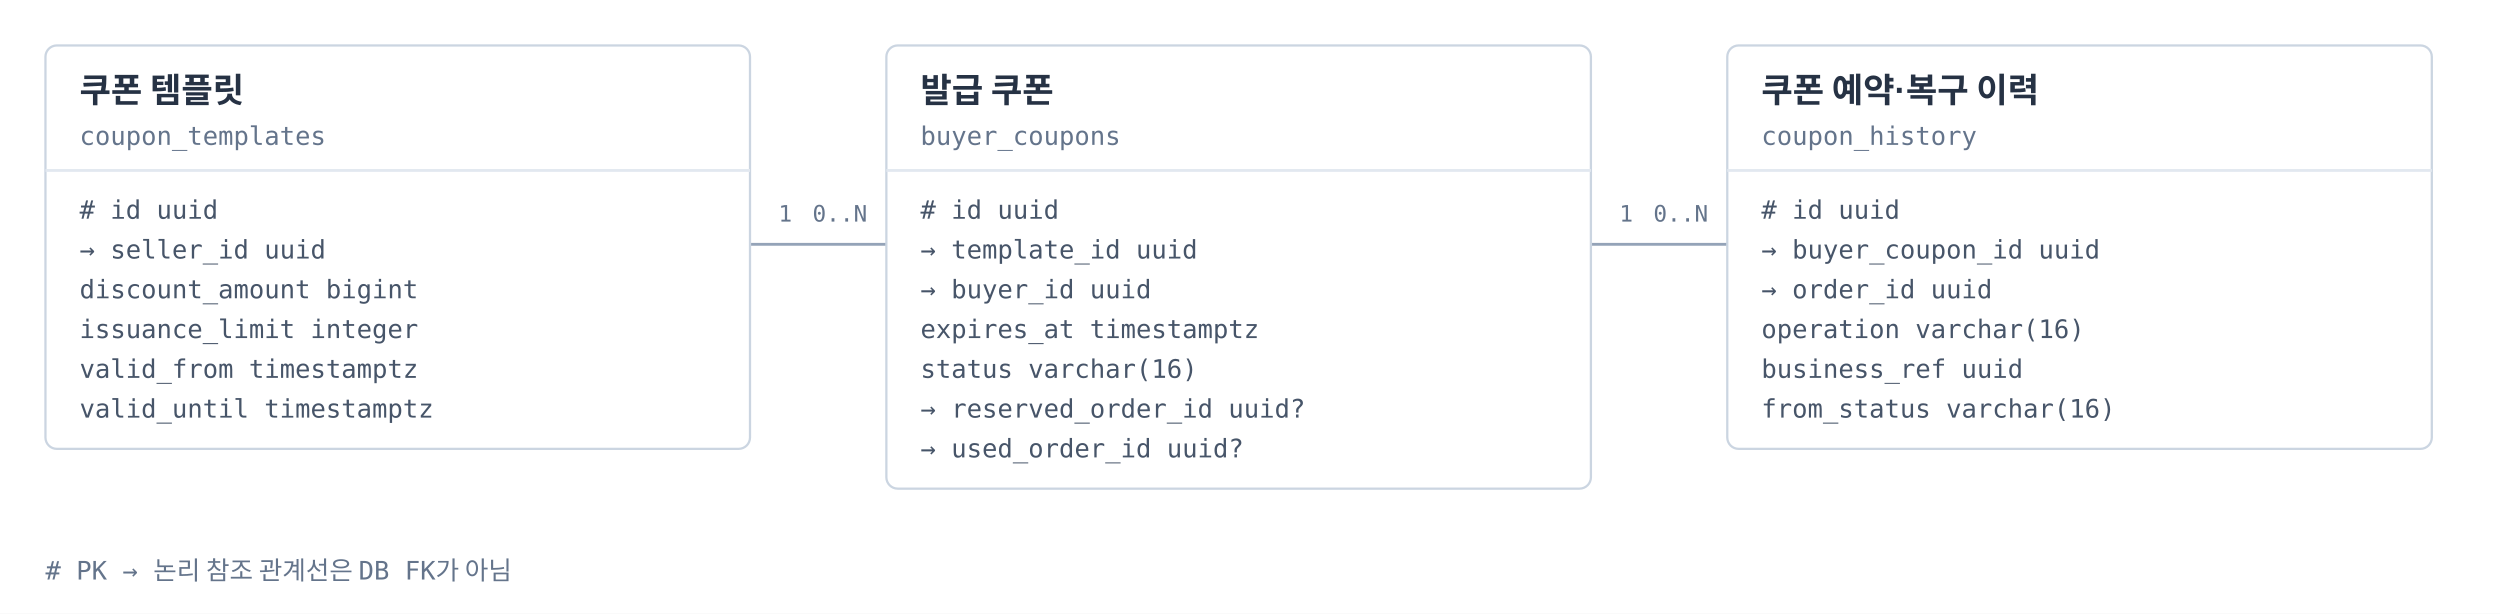
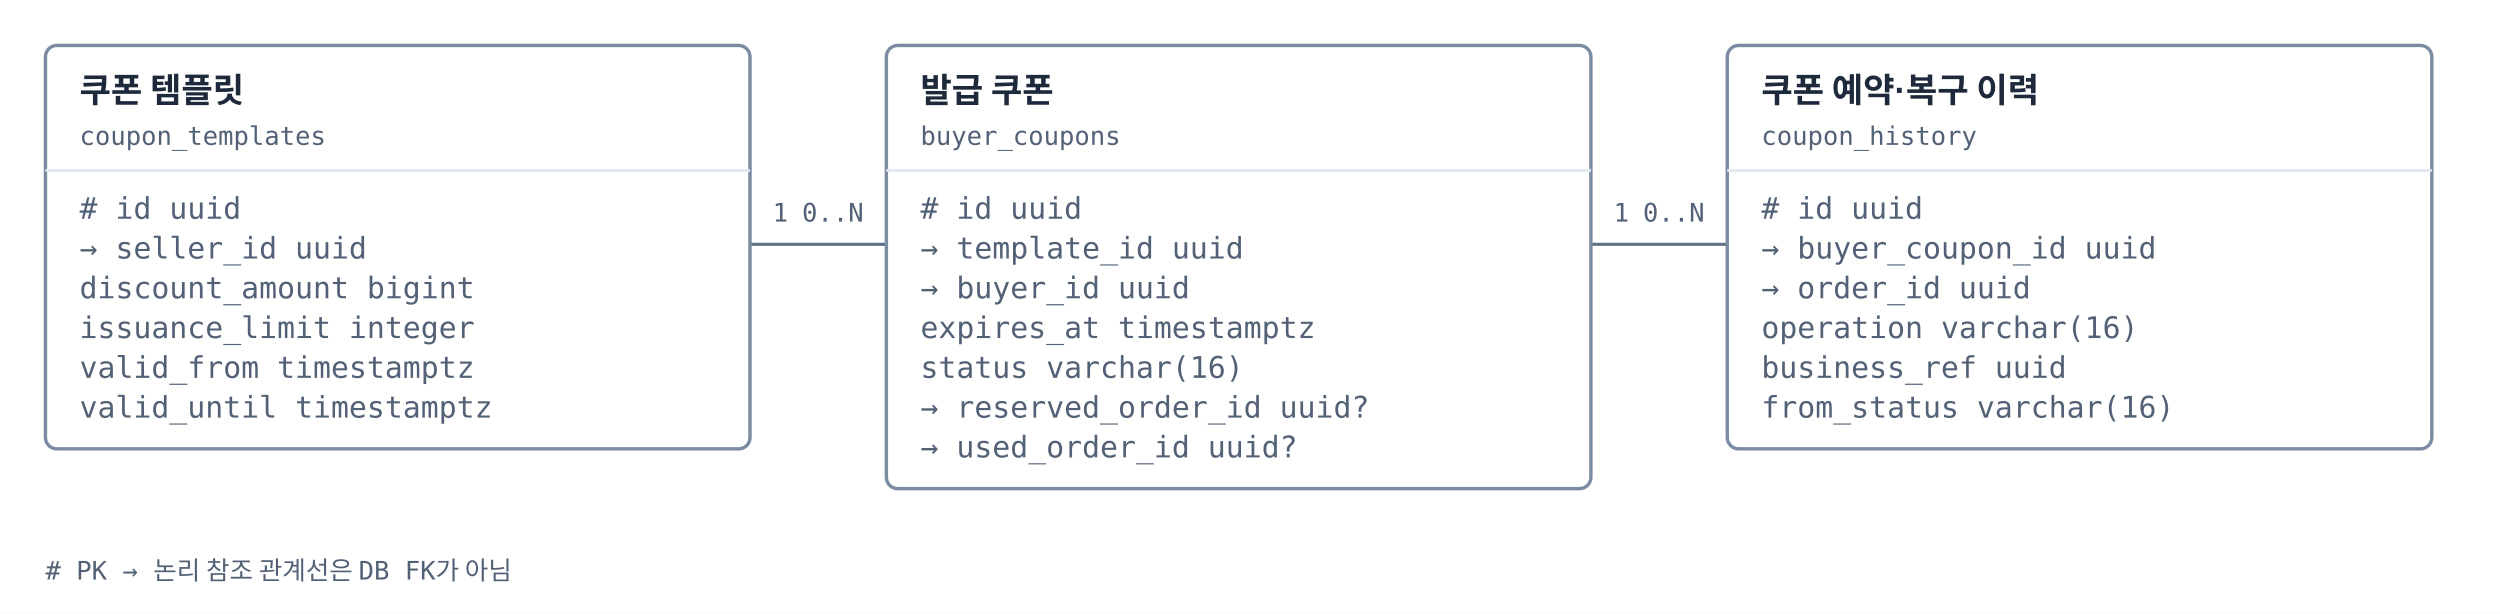
<svg xmlns="http://www.w3.org/2000/svg" width="880" height="216" viewBox="0 0 880 216" role="img" aria-labelledby="title desc">
-   <rect width="880" height="216" fill="#fff" />
-   <path data-relation="coupon_templates:buyer_coupons" d="M264,86 L312,86" fill="none" stroke="#94a3b8" stroke-width="1" />
-   <path data-relation="buyer_coupons:coupon_history" d="M560,86 L608,86" fill="none" stroke="#94a3b8" stroke-width="1" />
+   <rect width="880" height="216" fill="#ffffff" />
+   <path data-relation="coupon_templates:buyer_coupons" d="M264,86 L312,86" fill="none" stroke="#607084" stroke-width="1.1" />
+   <path data-relation="buyer_coupons:coupon_history" d="M560,86 L608,86" fill="none" stroke="#607084" stroke-width="1.1" />
  <g data-entity="coupon_templates" data-box="16,16,248,142">
-     <rect x="16" y="16" width="248" height="142" rx="4" fill="#fff" stroke="#cbd5e1" stroke-width="0.8" />
+     <rect x="16" y="16" width="248" height="142" rx="4" fill="#ffffff" stroke="#7b8ba2" stroke-width="1.2" />
    <path d="M16 60h248" stroke="#e2e8f0" />
-     <text x="28" y="36" font-family="Geist, Arial, Apple SD Gothic Neo, sans-serif" font-size="12" font-weight="600" fill="#263244">쿠폰 템플릿</text>
-     <text x="28" y="51" font-family="Geist Mono, SFMono-Regular, monospace" font-size="9" font-weight="400" fill="#64748b">coupon_templates</text>
-     <text x="28" y="77" font-family="Geist Mono, SFMono-Regular, monospace" font-size="9" font-weight="400" fill="#475569"># id uuid</text>
-     <text x="28" y="91" font-family="Geist Mono, SFMono-Regular, monospace" font-size="9" font-weight="400" fill="#475569">→ seller_id uuid</text>
-     <text x="28" y="105" font-family="Geist Mono, SFMono-Regular, monospace" font-size="9" font-weight="400" fill="#475569">discount_amount bigint</text>
-     <text x="28" y="119" font-family="Geist Mono, SFMono-Regular, monospace" font-size="9" font-weight="400" fill="#475569">issuance_limit integer</text>
-     <text x="28" y="133" font-family="Geist Mono, SFMono-Regular, monospace" font-size="9" font-weight="400" fill="#475569">valid_from timestamptz</text>
-     <text x="28" y="147" font-family="Geist Mono, SFMono-Regular, monospace" font-size="9" font-weight="400" fill="#475569">valid_until timestamptz</text>
+     <text x="28" y="36" font-family="Geist, Arial, Apple SD Gothic Neo, sans-serif" font-size="12" font-weight="600" fill="#1e293b">쿠폰 템플릿</text>
+     <text x="28" y="51" font-family="Geist Mono, SFMono-Regular, monospace" font-size="9" font-weight="400" fill="#526176">coupon_templates</text>
+     <text x="28" y="77" font-family="Geist Mono, SFMono-Regular, monospace" font-size="10.5" font-weight="400" fill="#526176"># id uuid</text>
+     <text x="28" y="91" font-family="Geist Mono, SFMono-Regular, monospace" font-size="10.5" font-weight="400" fill="#526176">→ seller_id uuid</text>
+     <text x="28" y="105" font-family="Geist Mono, SFMono-Regular, monospace" font-size="10.5" font-weight="400" fill="#526176">discount_amount bigint</text>
+     <text x="28" y="119" font-family="Geist Mono, SFMono-Regular, monospace" font-size="10.5" font-weight="400" fill="#526176">issuance_limit integer</text>
+     <text x="28" y="133" font-family="Geist Mono, SFMono-Regular, monospace" font-size="10.5" font-weight="400" fill="#526176">valid_from timestamptz</text>
+     <text x="28" y="147" font-family="Geist Mono, SFMono-Regular, monospace" font-size="10.5" font-weight="400" fill="#526176">valid_until timestamptz</text>
  </g>
  <g data-entity="buyer_coupons" data-box="312,16,248,156">
-     <rect x="312" y="16" width="248" height="156" rx="4" fill="#fff" stroke="#cbd5e1" stroke-width="0.8" />
+     <rect x="312" y="16" width="248" height="156" rx="4" fill="#ffffff" stroke="#7b8ba2" stroke-width="1.2" />
    <path d="M312 60h248" stroke="#e2e8f0" />
-     <text x="324" y="36" font-family="Geist, Arial, Apple SD Gothic Neo, sans-serif" font-size="12" font-weight="600" fill="#263244">발급 쿠폰</text>
-     <text x="324" y="51" font-family="Geist Mono, SFMono-Regular, monospace" font-size="9" font-weight="400" fill="#64748b">buyer_coupons</text>
-     <text x="324" y="77" font-family="Geist Mono, SFMono-Regular, monospace" font-size="9" font-weight="400" fill="#475569"># id uuid</text>
-     <text x="324" y="91" font-family="Geist Mono, SFMono-Regular, monospace" font-size="9" font-weight="400" fill="#475569">→ template_id uuid</text>
-     <text x="324" y="105" font-family="Geist Mono, SFMono-Regular, monospace" font-size="9" font-weight="400" fill="#475569">→ buyer_id uuid</text>
-     <text x="324" y="119" font-family="Geist Mono, SFMono-Regular, monospace" font-size="9" font-weight="400" fill="#475569">expires_at timestamptz</text>
-     <text x="324" y="133" font-family="Geist Mono, SFMono-Regular, monospace" font-size="9" font-weight="400" fill="#475569">status varchar(16)</text>
-     <text x="324" y="147" font-family="Geist Mono, SFMono-Regular, monospace" font-size="9" font-weight="400" fill="#475569">→ reserved_order_id uuid?</text>
-     <text x="324" y="161" font-family="Geist Mono, SFMono-Regular, monospace" font-size="9" font-weight="400" fill="#475569">→ used_order_id uuid?</text>
+     <text x="324" y="36" font-family="Geist, Arial, Apple SD Gothic Neo, sans-serif" font-size="12" font-weight="600" fill="#1e293b">발급 쿠폰</text>
+     <text x="324" y="51" font-family="Geist Mono, SFMono-Regular, monospace" font-size="9" font-weight="400" fill="#526176">buyer_coupons</text>
+     <text x="324" y="77" font-family="Geist Mono, SFMono-Regular, monospace" font-size="10.5" font-weight="400" fill="#526176"># id uuid</text>
+     <text x="324" y="91" font-family="Geist Mono, SFMono-Regular, monospace" font-size="10.5" font-weight="400" fill="#526176">→ template_id uuid</text>
+     <text x="324" y="105" font-family="Geist Mono, SFMono-Regular, monospace" font-size="10.5" font-weight="400" fill="#526176">→ buyer_id uuid</text>
+     <text x="324" y="119" font-family="Geist Mono, SFMono-Regular, monospace" font-size="10.5" font-weight="400" fill="#526176">expires_at timestamptz</text>
+     <text x="324" y="133" font-family="Geist Mono, SFMono-Regular, monospace" font-size="10.5" font-weight="400" fill="#526176">status varchar(16)</text>
+     <text x="324" y="147" font-family="Geist Mono, SFMono-Regular, monospace" font-size="10.5" font-weight="400" fill="#526176">→ reserved_order_id uuid?</text>
+     <text x="324" y="161" font-family="Geist Mono, SFMono-Regular, monospace" font-size="10.5" font-weight="400" fill="#526176">→ used_order_id uuid?</text>
  </g>
  <g data-entity="coupon_history" data-box="608,16,248,142">
-     <rect x="608" y="16" width="248" height="142" rx="4" fill="#fff" stroke="#cbd5e1" stroke-width="0.8" />
+     <rect x="608" y="16" width="248" height="142" rx="4" fill="#ffffff" stroke="#7b8ba2" stroke-width="1.2" />
    <path d="M608 60h248" stroke="#e2e8f0" />
-     <text x="620" y="36" font-family="Geist, Arial, Apple SD Gothic Neo, sans-serif" font-size="12" font-weight="600" fill="#263244">쿠폰 예약·복구 이력</text>
-     <text x="620" y="51" font-family="Geist Mono, SFMono-Regular, monospace" font-size="9" font-weight="400" fill="#64748b">coupon_history</text>
-     <text x="620" y="77" font-family="Geist Mono, SFMono-Regular, monospace" font-size="9" font-weight="400" fill="#475569"># id uuid</text>
-     <text x="620" y="91" font-family="Geist Mono, SFMono-Regular, monospace" font-size="9" font-weight="400" fill="#475569">→ buyer_coupon_id uuid</text>
-     <text x="620" y="105" font-family="Geist Mono, SFMono-Regular, monospace" font-size="9" font-weight="400" fill="#475569">→ order_id uuid</text>
-     <text x="620" y="119" font-family="Geist Mono, SFMono-Regular, monospace" font-size="9" font-weight="400" fill="#475569">operation varchar(16)</text>
-     <text x="620" y="133" font-family="Geist Mono, SFMono-Regular, monospace" font-size="9" font-weight="400" fill="#475569">business_ref uuid</text>
-     <text x="620" y="147" font-family="Geist Mono, SFMono-Regular, monospace" font-size="9" font-weight="400" fill="#475569">from_status varchar(16)</text>
+     <text x="620" y="36" font-family="Geist, Arial, Apple SD Gothic Neo, sans-serif" font-size="12" font-weight="600" fill="#1e293b">쿠폰 예약·복구 이력</text>
+     <text x="620" y="51" font-family="Geist Mono, SFMono-Regular, monospace" font-size="9" font-weight="400" fill="#526176">coupon_history</text>
+     <text x="620" y="77" font-family="Geist Mono, SFMono-Regular, monospace" font-size="10.5" font-weight="400" fill="#526176"># id uuid</text>
+     <text x="620" y="91" font-family="Geist Mono, SFMono-Regular, monospace" font-size="10.5" font-weight="400" fill="#526176">→ buyer_coupon_id uuid</text>
+     <text x="620" y="105" font-family="Geist Mono, SFMono-Regular, monospace" font-size="10.5" font-weight="400" fill="#526176">→ order_id uuid</text>
+     <text x="620" y="119" font-family="Geist Mono, SFMono-Regular, monospace" font-size="10.5" font-weight="400" fill="#526176">operation varchar(16)</text>
+     <text x="620" y="133" font-family="Geist Mono, SFMono-Regular, monospace" font-size="10.5" font-weight="400" fill="#526176">business_ref uuid</text>
+     <text x="620" y="147" font-family="Geist Mono, SFMono-Regular, monospace" font-size="10.5" font-weight="400" fill="#526176">from_status varchar(16)</text>
  </g>
-   <text x="274" y="78" font-family="Geist Mono, SFMono-Regular, monospace" font-size="8" font-weight="400" fill="#64748b">1</text>
-   <text x="286" y="78" font-family="Geist Mono, SFMono-Regular, monospace" font-size="8" font-weight="400" fill="#64748b">0..N</text>
-   <text x="570" y="78" font-family="Geist Mono, SFMono-Regular, monospace" font-size="8" font-weight="400" fill="#64748b">1</text>
-   <text x="582" y="78" font-family="Geist Mono, SFMono-Regular, monospace" font-size="8" font-weight="400" fill="#64748b">0..N</text>
-   <text x="16" y="204" font-family="Geist Mono, SFMono-Regular, monospace" font-size="9" font-weight="400" fill="#64748b"># PK   → 논리 참조   관계선은 DB FK가 아님</text>
+   <text x="272" y="78" font-family="Geist Mono, SFMono-Regular, monospace" font-size="9" font-weight="400" fill="#526176" text-anchor="start">1</text>
+   <text x="304" y="78" font-family="Geist Mono, SFMono-Regular, monospace" font-size="9" font-weight="400" fill="#526176" text-anchor="end">0..N</text>
+   <text x="568" y="78" font-family="Geist Mono, SFMono-Regular, monospace" font-size="9" font-weight="400" fill="#526176" text-anchor="start">1</text>
+   <text x="600" y="78" font-family="Geist Mono, SFMono-Regular, monospace" font-size="9" font-weight="400" fill="#526176" text-anchor="end">0..N</text>
+   <text x="16" y="204" font-family="Geist Mono, SFMono-Regular, monospace" font-size="9" font-weight="400" fill="#526176"># PK   → 논리 참조   관계선은 DB FK가 아님</text>
</svg>
